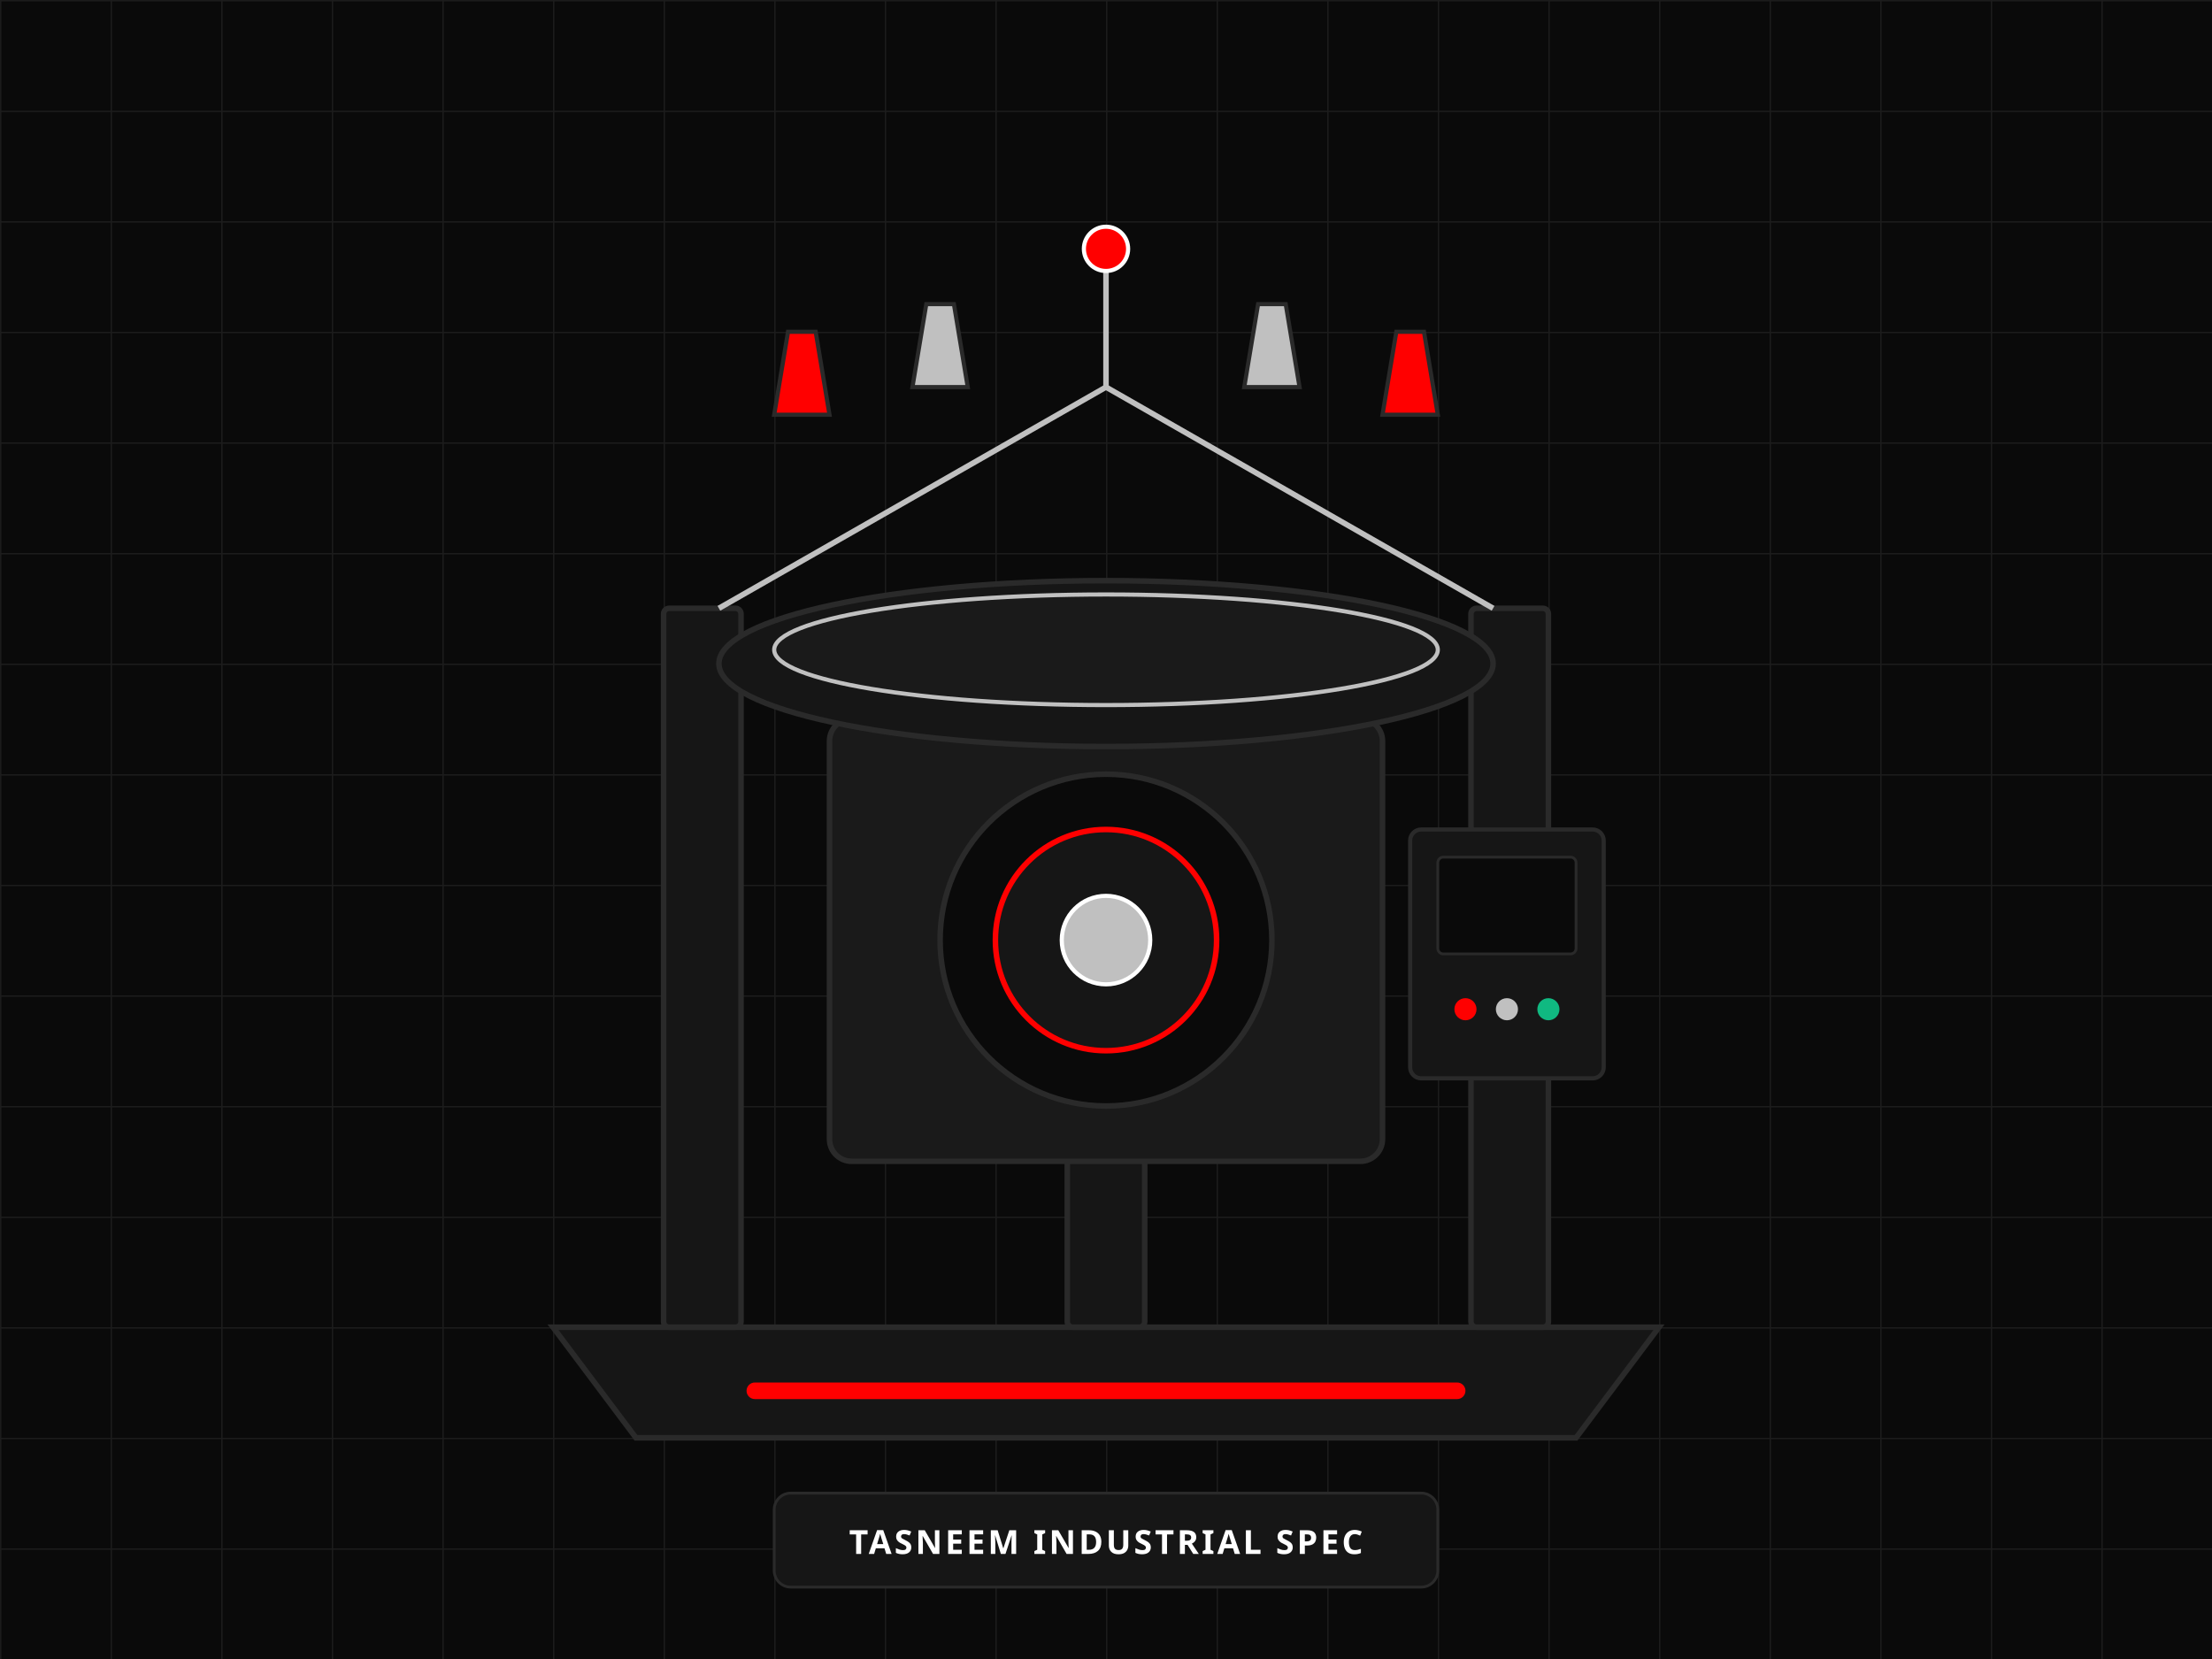
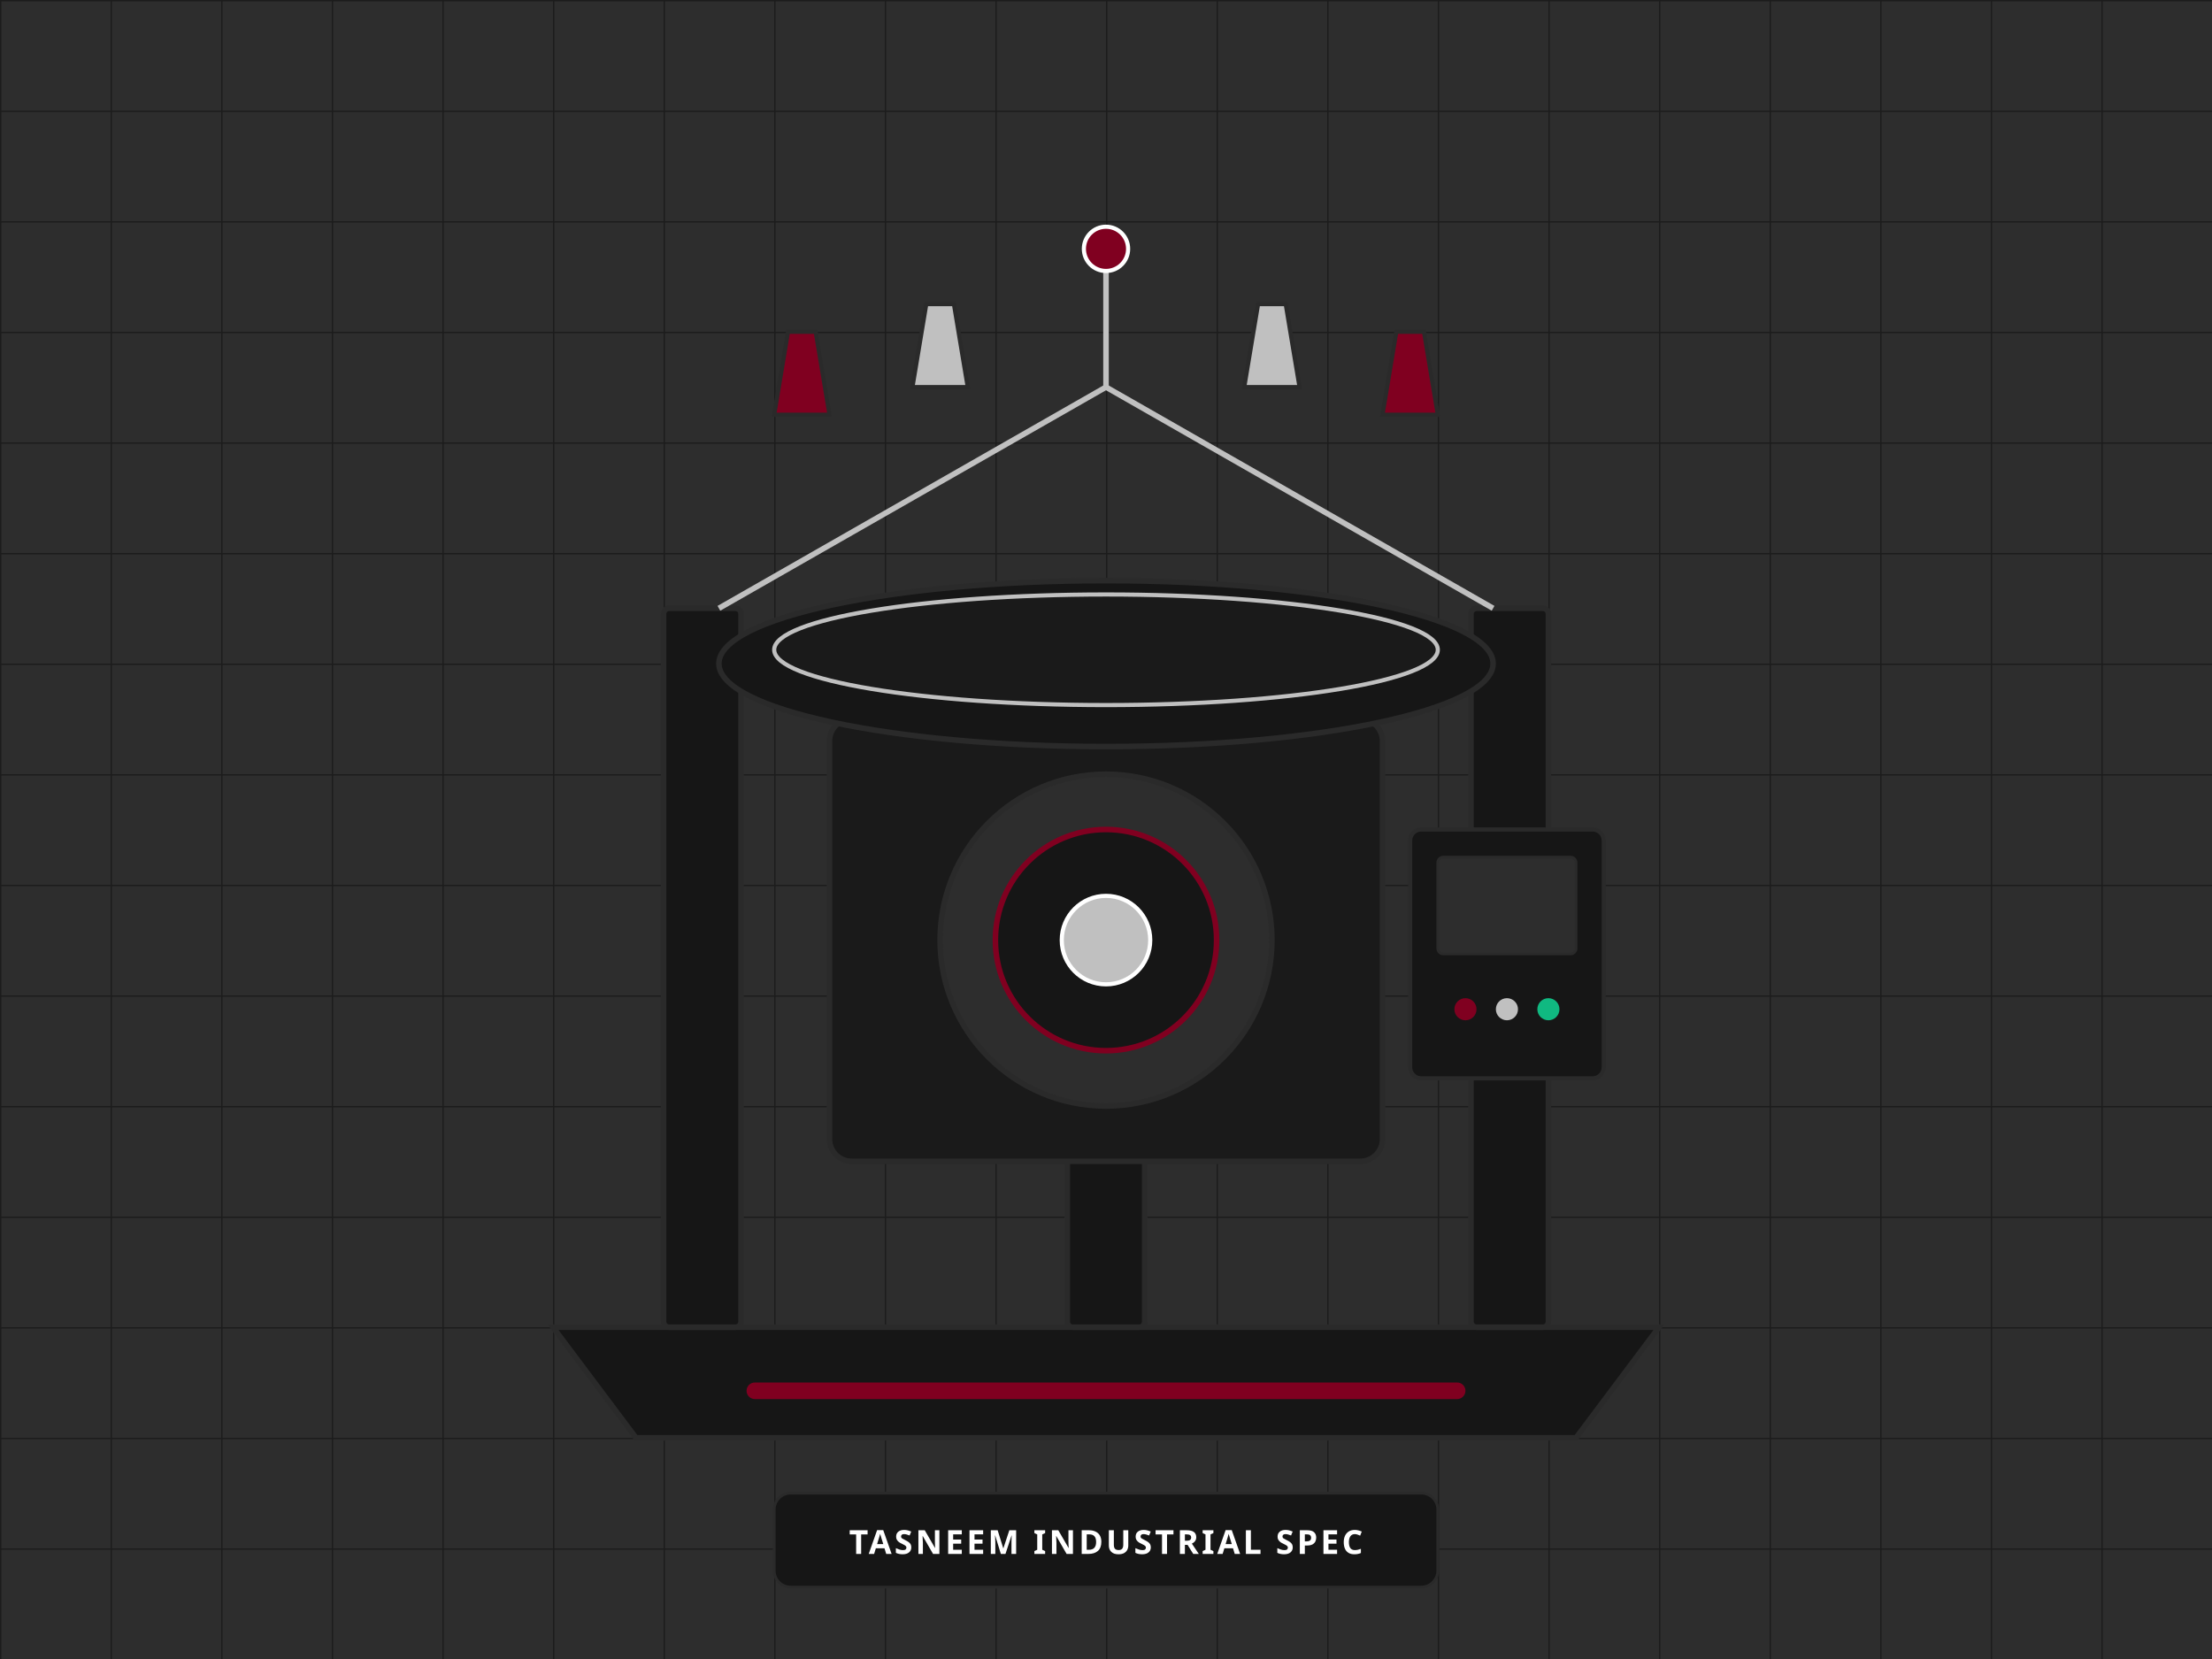
<svg xmlns="http://www.w3.org/2000/svg" width="800" height="600" viewBox="0 0 800 600" fill="none">
-   <rect width="800" height="600" fill="#0A0A0A" />
+   <rect width="800" height="600" fill="#2D2D2D" />
  <defs>
    <pattern id="grid" width="40" height="40" patternUnits="userSpaceOnUse">
      <path d="M 40 0 L 0 0 0 40" fill="none" stroke="#1C1C1C" stroke-width="1" />
    </pattern>
  </defs>
  <rect width="800" height="600" fill="url(#grid)" />
  <g transform="translate(150, 60)">
    <path d="M 50 420 L 450 420 L 420 460 L 80 460 Z" fill="#161616" stroke="#2A2A2A" stroke-width="2" />
-     <rect x="120" y="440" width="260" height="6" rx="3" fill="#FF0000" />
+     <rect x="120" y="440" width="260" height="6" rx="3" fill="#800020" />
    <rect x="90" y="160" width="28" height="260" rx="2" fill="#161616" stroke="#2A2A2A" stroke-width="2" />
    <rect x="382" y="160" width="28" height="260" rx="2" fill="#161616" stroke="#2A2A2A" stroke-width="2" />
    <rect x="236" y="240" width="28" height="180" rx="2" fill="#161616" stroke="#2A2A2A" stroke-width="2" />
    <rect x="150" y="200" width="200" height="160" rx="8" fill="#1A1A1A" stroke="#2A2A2A" stroke-width="2" />
-     <circle cx="250" cy="280" r="60" fill="#0A0A0A" stroke="#2A2A2A" stroke-width="2" />
-     <circle cx="250" cy="280" r="40" fill="#161616" stroke="#FF0000" stroke-width="2" />
+     <circle cx="250" cy="280" r="60" fill="#2D2D2D" stroke="#2A2A2A" stroke-width="2" />
+     <circle cx="250" cy="280" r="40" fill="#161616" stroke="#800020" stroke-width="2" />
    <circle cx="250" cy="280" r="16" fill="#C0C0C0" stroke="#FFFFFF" stroke-width="1.5" />
    <ellipse cx="250" cy="180" rx="140" ry="30" fill="#161616" stroke="#2A2A2A" stroke-width="2" />
    <ellipse cx="250" cy="175" rx="120" ry="20" fill="#1A1A1A" stroke="#C0C0C0" stroke-width="1.5" />
    <path d="M 110 160 L 250 80 L 390 160" stroke="#C0C0C0" stroke-width="2" fill="none" />
    <line x1="250" y1="80" x2="250" y2="30" stroke="#C0C0C0" stroke-width="2" />
-     <circle cx="250" cy="30" r="8" fill="#FF0000" stroke="#FFFFFF" stroke-width="1.5" />
+     <circle cx="250" cy="30" r="8" fill="#800020" stroke="#FFFFFF" stroke-width="1.5" />
    <g stroke="#2A2A2A" stroke-width="1.5">
-       <path d="M 130 90 L 150 90 L 145 60 L 135 60 Z" fill="#FF0000" />
+       <path d="M 130 90 L 150 90 L 145 60 L 135 60 Z" fill="#800020" />
      <path d="M 180 80 L 200 80 L 195 50 L 185 50 Z" fill="#C0C0C0" />
      <path d="M 300 80 L 320 80 L 315 50 L 305 50 Z" fill="#C0C0C0" />
-       <path d="M 350 90 L 370 90 L 365 60 L 355 60 Z" fill="#FF0000" />
+       <path d="M 350 90 L 370 90 L 365 60 L 355 60 Z" fill="#800020" />
    </g>
    <rect x="360" y="240" width="70" height="90" rx="4" fill="#161616" stroke="#2A2A2A" stroke-width="1.5" />
-     <rect x="370" y="250" width="50" height="35" rx="2" fill="#0A0A0A" stroke="#2A2A2A" />
-     <circle cx="380" cy="305" r="4" fill="#FF0000" />
+     <rect x="370" y="250" width="50" height="35" rx="2" fill="#2D2D2D" stroke="#2A2A2A" />
+     <circle cx="380" cy="305" r="4" fill="#800020" />
    <circle cx="395" cy="305" r="4" fill="#C0C0C0" />
    <circle cx="410" cy="305" r="4" fill="#10B981" />
    <g transform="translate(130, 480)">
      <rect width="240" height="34" rx="6" fill="#161616" stroke="#2A2A2A" stroke-width="1" />
      <text x="120" y="22" fill="#FFFFFF" font-family="sans-serif" font-size="12" font-weight="600" text-anchor="middle" letter-spacing="1">TASNEEM INDUSTRIAL SPEC</text>
    </g>
  </g>
</svg>
